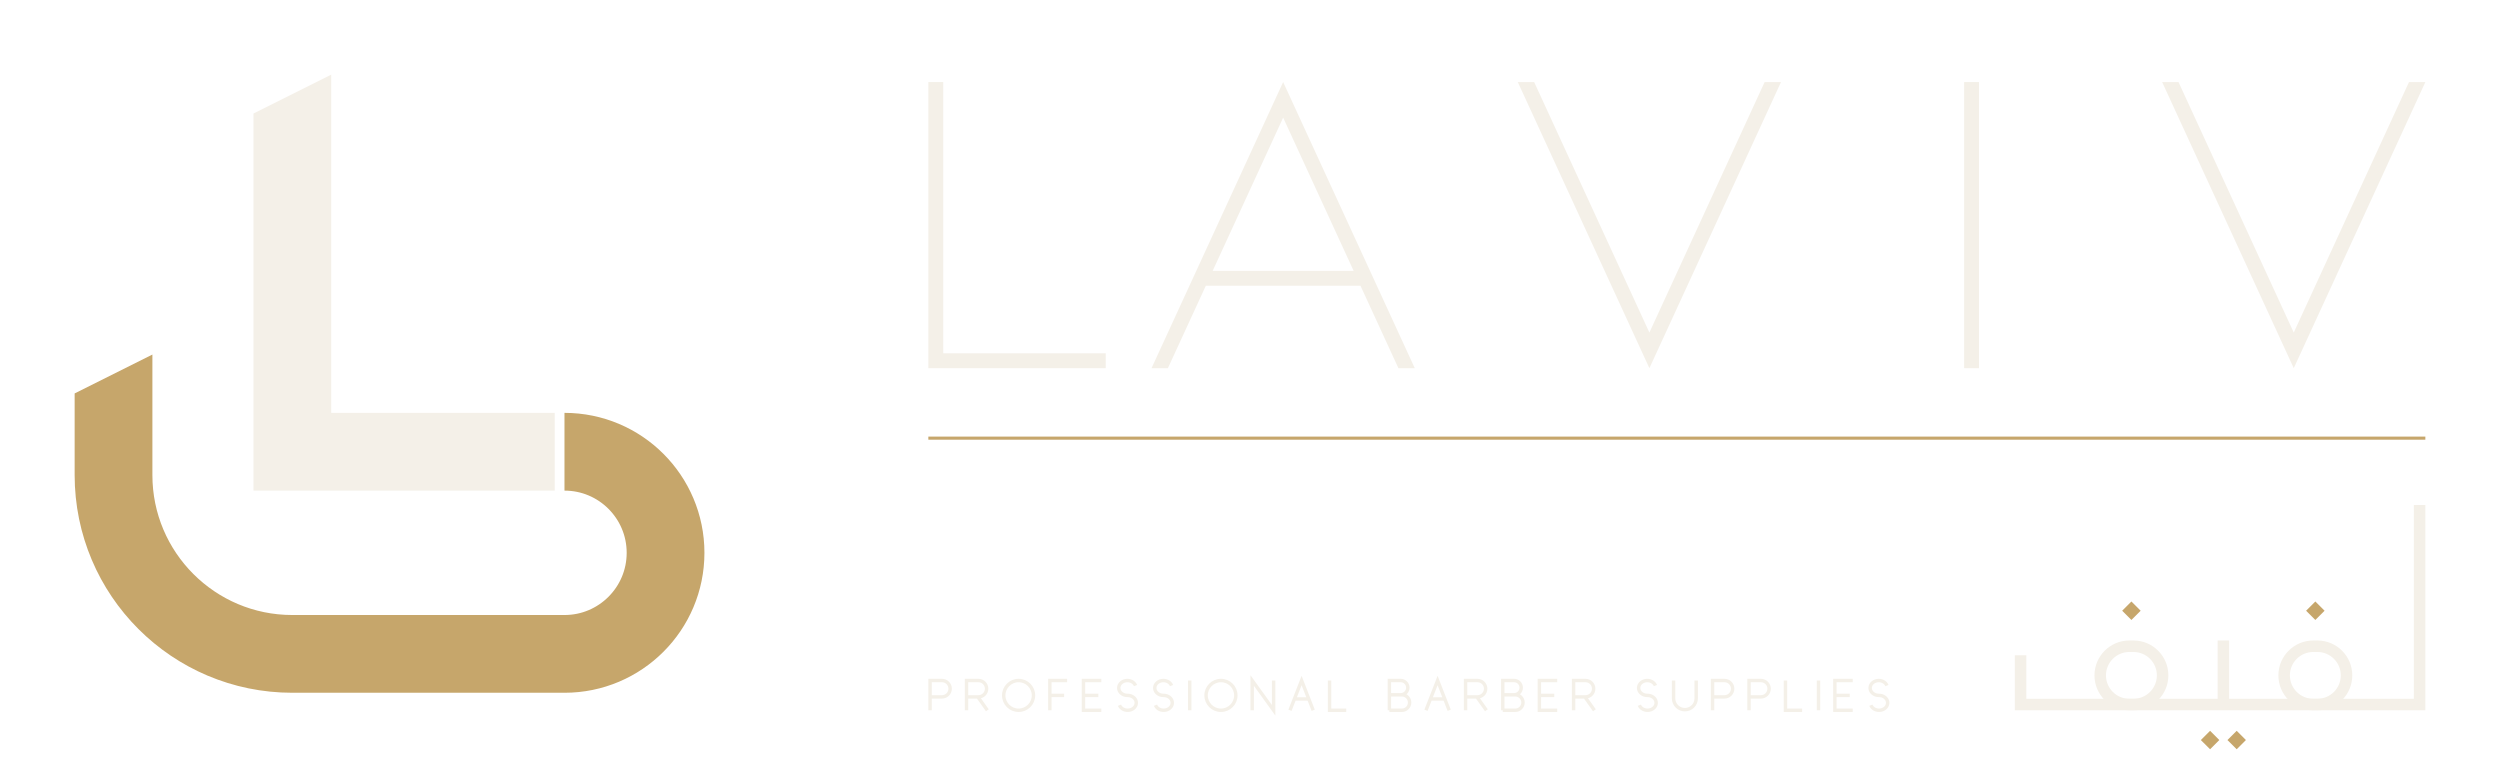
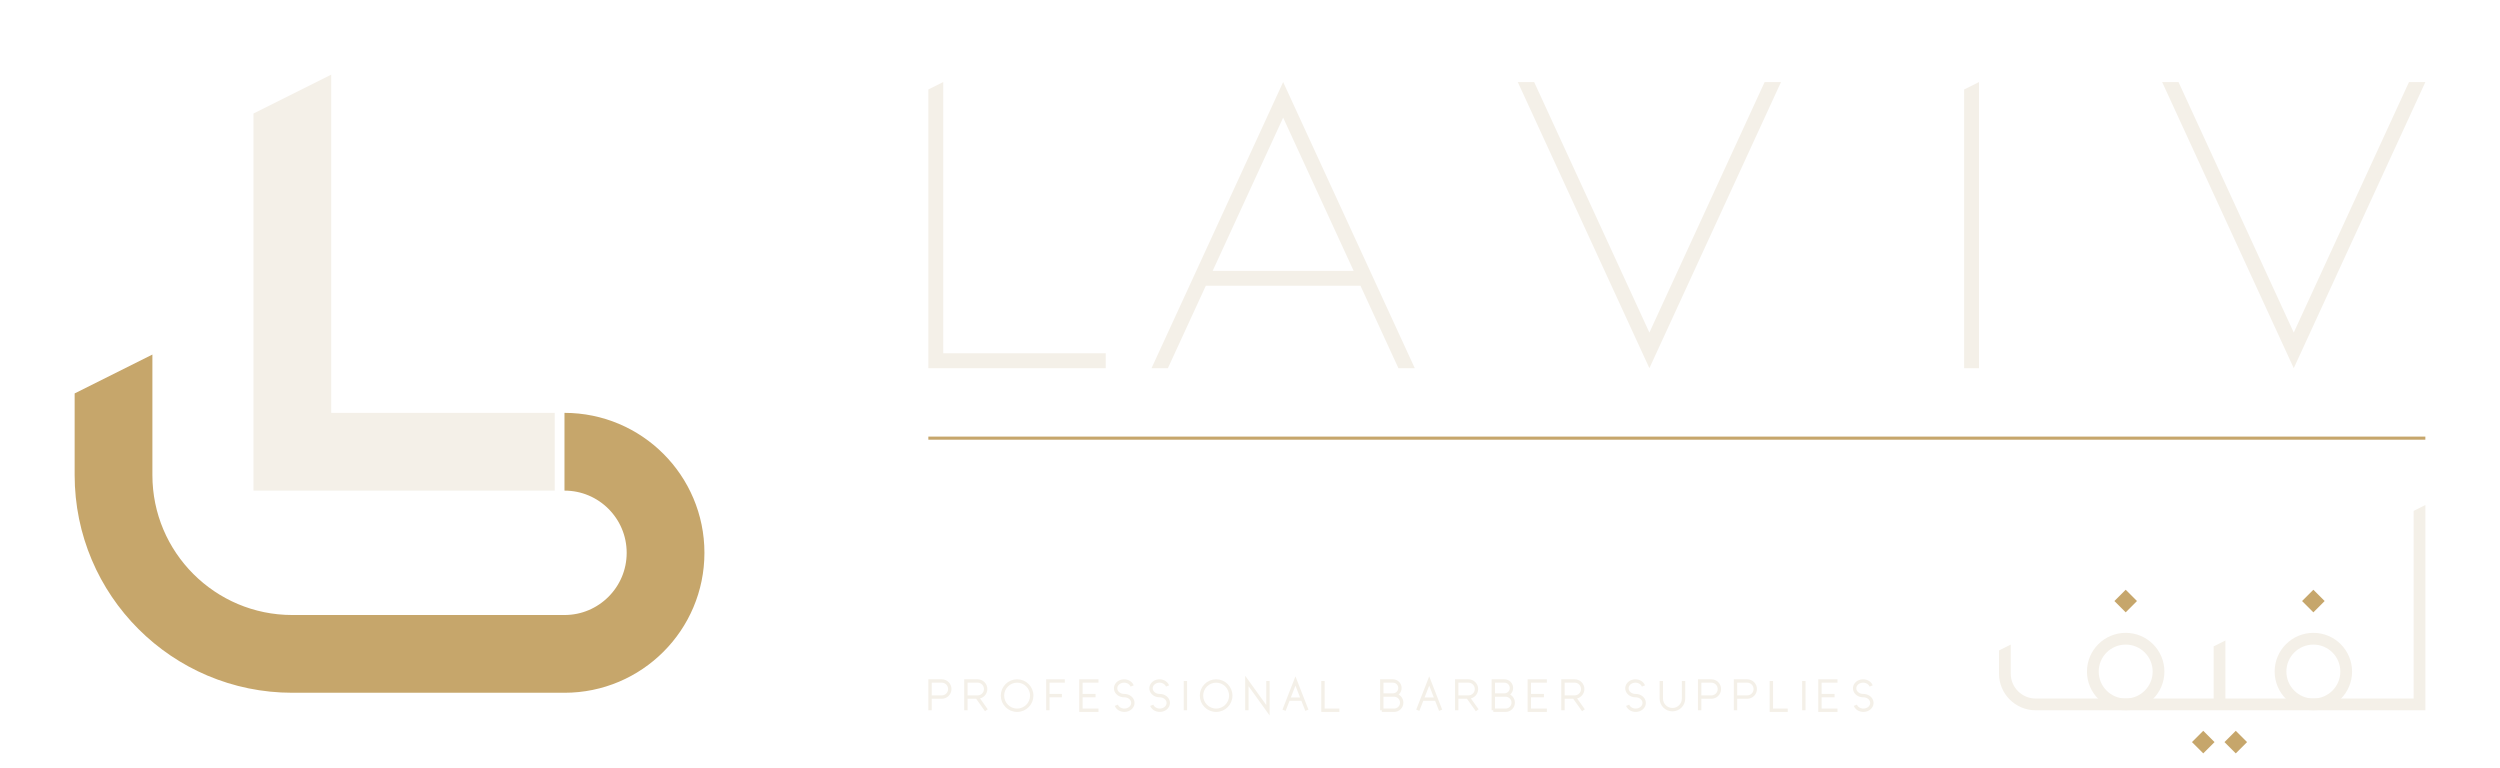
<svg xmlns="http://www.w3.org/2000/svg" viewBox="0 0 803.84 246.75" width="803.84" height="246.75">
  <g transform="translate(24 24)">
    <g transform="translate(0 0) scale(1.25)">
      <defs>
-         <clipPath id="ctpbyli">
+         <clipPath id="cti">
          <path d="M-30 220V104L34 72V23L90 -5H220V220Z" />
        </clipPath>
      </defs>
      <g transform="translate(0 -7)">
-         <g clip-path="url(#ctpbyli)" fill="none" stroke-width="20" stroke-linecap="butt" stroke-linejoin="miter">
+         <g clip-path="url(#cti)" fill="none" stroke-width="20" stroke-linecap="butt" stroke-linejoin="miter">
          <path stroke="#F4F0E8" d="M56 -20V104H123.5" />
          <path stroke="#C6A66B" d="M126 104A26 26 0 0 1 126 156H56A46 46 0 0 1 10 110V50" />
        </g>
      </g>
    </g>
    <g transform="translate(274.5 2.38) scale(0.92)">
      <g fill="#F4F0E8">
-         <path transform="translate(0 0)" d="M0 0L5.2 0L5.2 94.8L62 94.8L62 100L0 100Z" />
+         <path transform="translate(0 0)" d="M0 2.6L5.2 0L5.2 94.8L62 94.8L62 100L0 100Z" />
        <path transform="translate(78 0)" d="M46 0L46 0L92 100L86.28 100L46 12.44L5.72 100L0 100ZM21.36 66L70.64 66L73.03 71.2L18.97 71.2Z" />
        <path transform="translate(206 0)" d="M0 0L5.72 0L46 87.56L86.28 0L92 0L46 100L46 100Z" />
-         <path transform="translate(362 0)" d="M0 0L5.2 0L5.2 100L0 100Z" />
+         <path transform="translate(362 0)" d="M0 2.6L5.2 0L5.2 100L0 100Z" />
        <path transform="translate(431.2 0)" d="M0 0L5.72 0L46 87.56L86.28 0L92 0L46 100L46 100Z" />
      </g>
    </g>
    <rect x="274.5" y="116.38" width="481.34" height="1" fill="#C6A66B" />
-     <g transform="translate(274.5 194.81) scale(0.956833)">
+     <g transform="translate(274.5 194.96) scale(0.941074)">
      <g transform="scale(0.1)" fill="none" stroke="#F4F0E8" stroke-width="11.5" stroke-linejoin="miter" stroke-linecap="butt">
        <g transform="translate(0 0)">
          <path transform="translate(5.75 0)" d="M0 100V0H40A27.5 27.5 0 0 1 40 55H0" />
          <path transform="translate(128.25 0)" d="M0 100V0H40A27.5 27.5 0 0 1 40 55H0M38 55L70 100" />
          <path transform="translate(253.25 0)" d="M50 0A50 50 0 1 1 49.99 0Z" />
          <path transform="translate(408.25 0)" d="M0 100V0H58M0 50H48" />
          <path transform="translate(521.25 0)" d="M60 0H0V100H60M0 50H50" />
          <path transform="translate(636.25 0)" d="M60 17A29 25 0 1 0 33 50A29 25 0 1 1 6 83" />
          <path transform="translate(757.25 0)" d="M60 17A29 25 0 1 0 33 50A29 25 0 1 1 6 83" />
          <path transform="translate(878.25 0)" d="M0 0V100" />
          <path transform="translate(933.25 0)" d="M50 0A50 50 0 1 1 49.99 0Z" />
          <path transform="translate(1088.25 0)" d="M0 100V0L72 100V0" />
          <path transform="translate(1215.25 0)" d="M0 100L39 0L78 100M14.8 62H63.2" />
          <path transform="translate(1348.25 0)" d="M0 0V100H56" />
          <path transform="translate(1549.25 0)" d="M0 100V0H38A24 24 0 0 1 38 48H0M38 48H42A26 26 0 0 1 42 100H0" />
          <path transform="translate(1672.25 0)" d="M0 100L39 0L78 100M14.8 62H63.2" />
          <path transform="translate(1805.25 0)" d="M0 100V0H40A27.5 27.5 0 0 1 40 55H0M38 55L70 100" />
          <path transform="translate(1930.25 0)" d="M0 100V0H38A24 24 0 0 1 38 48H0M38 48H42A26 26 0 0 1 42 100H0" />
          <path transform="translate(2053.25 0)" d="M60 0H0V100H60M0 50H50" />
          <path transform="translate(2168.25 0)" d="M0 100V0H40A27.5 27.5 0 0 1 40 55H0M38 55L70 100" />
          <path transform="translate(2383.25 0)" d="M60 17A29 25 0 1 0 33 50A29 25 0 1 1 6 83" />
          <path transform="translate(2504.25 0)" d="M0 0V60A38 38 0 0 0 76 60V0" />
          <path transform="translate(2635.25 0)" d="M0 100V0H40A27.5 27.5 0 0 1 40 55H0" />
          <path transform="translate(2757.75 0)" d="M0 100V0H40A27.5 27.5 0 0 1 40 55H0" />
          <path transform="translate(2880.25 0)" d="M0 0V100H56" />
          <path transform="translate(2991.25 0)" d="M0 0V100" />
          <path transform="translate(3046.25 0)" d="M60 0H0V100H60M0 50H50" />
          <path transform="translate(3161.25 0)" d="M60 17A29 25 0 1 0 33 50A29 25 0 1 1 6 83" />
        </g>
      </g>
    </g>
-     <g transform="translate(623.84 138.38) scale(0.66)">
-       <g fill="none" stroke="#F4F0E8" stroke-width="5.6" stroke-linejoin="miter" stroke-linecap="butt">
-         <path d="M2.8 73.2V97.2H197.2V0" />
-         <path d="M101.6 97.2V66" />
-         <rect x="41.6" y="68.8" width="30.4" height="28.4" rx="14.2" />
-         <rect x="131.2" y="68.8" width="30.4" height="28.4" rx="14.2" />
+     <g transform="translate(618.75 138.38) scale(0.66)">
+       <defs>
+         <clipPath id="arj">
+           <path d="M-60 300V100.86L6.32 67.7V-200H103.97V69.16L110.89 65.7V-200H201.4V3.16L264.86 -28.57V300Z" />
+         </clipPath>
+       </defs>
+       <g clip-path="url(#arj)" fill="none" stroke="#F4F0E8" stroke-width="5.72" stroke-linecap="butt">
+         <path d="M2.86 40V82.14A15 15 0 0 0 17.86 97.14H204.86V-20" />
+         <path d="M107.43 97.14V40" />
+         <circle cx="61.72" cy="81.14" r="16" />
+         <circle cx="153.15" cy="81.14" r="16" />
      </g>
-       <path fill="#C6A66B" d="M56.8 47L61.3 51.5L56.8 56L52.3 51.5ZM146.4 47L150.9 51.5L146.4 56L141.9 51.5ZM95.12 110L99.62 114.5L95.12 119L90.62 114.5ZM108.08 110L112.58 114.5L108.08 119L103.58 114.5Z" />
+       <path fill="#C6A66B" d="M61.72 41.28L67.22 46.78L61.72 52.29L56.22 46.78ZM153.15 41.28L158.65 46.78L153.15 52.29L147.65 46.78ZM99.51 110L105.01 115.5L99.51 121L94.01 115.5ZM115.35 110L120.85 115.5L115.35 121L109.85 115.5Z" />
    </g>
  </g>
</svg>
